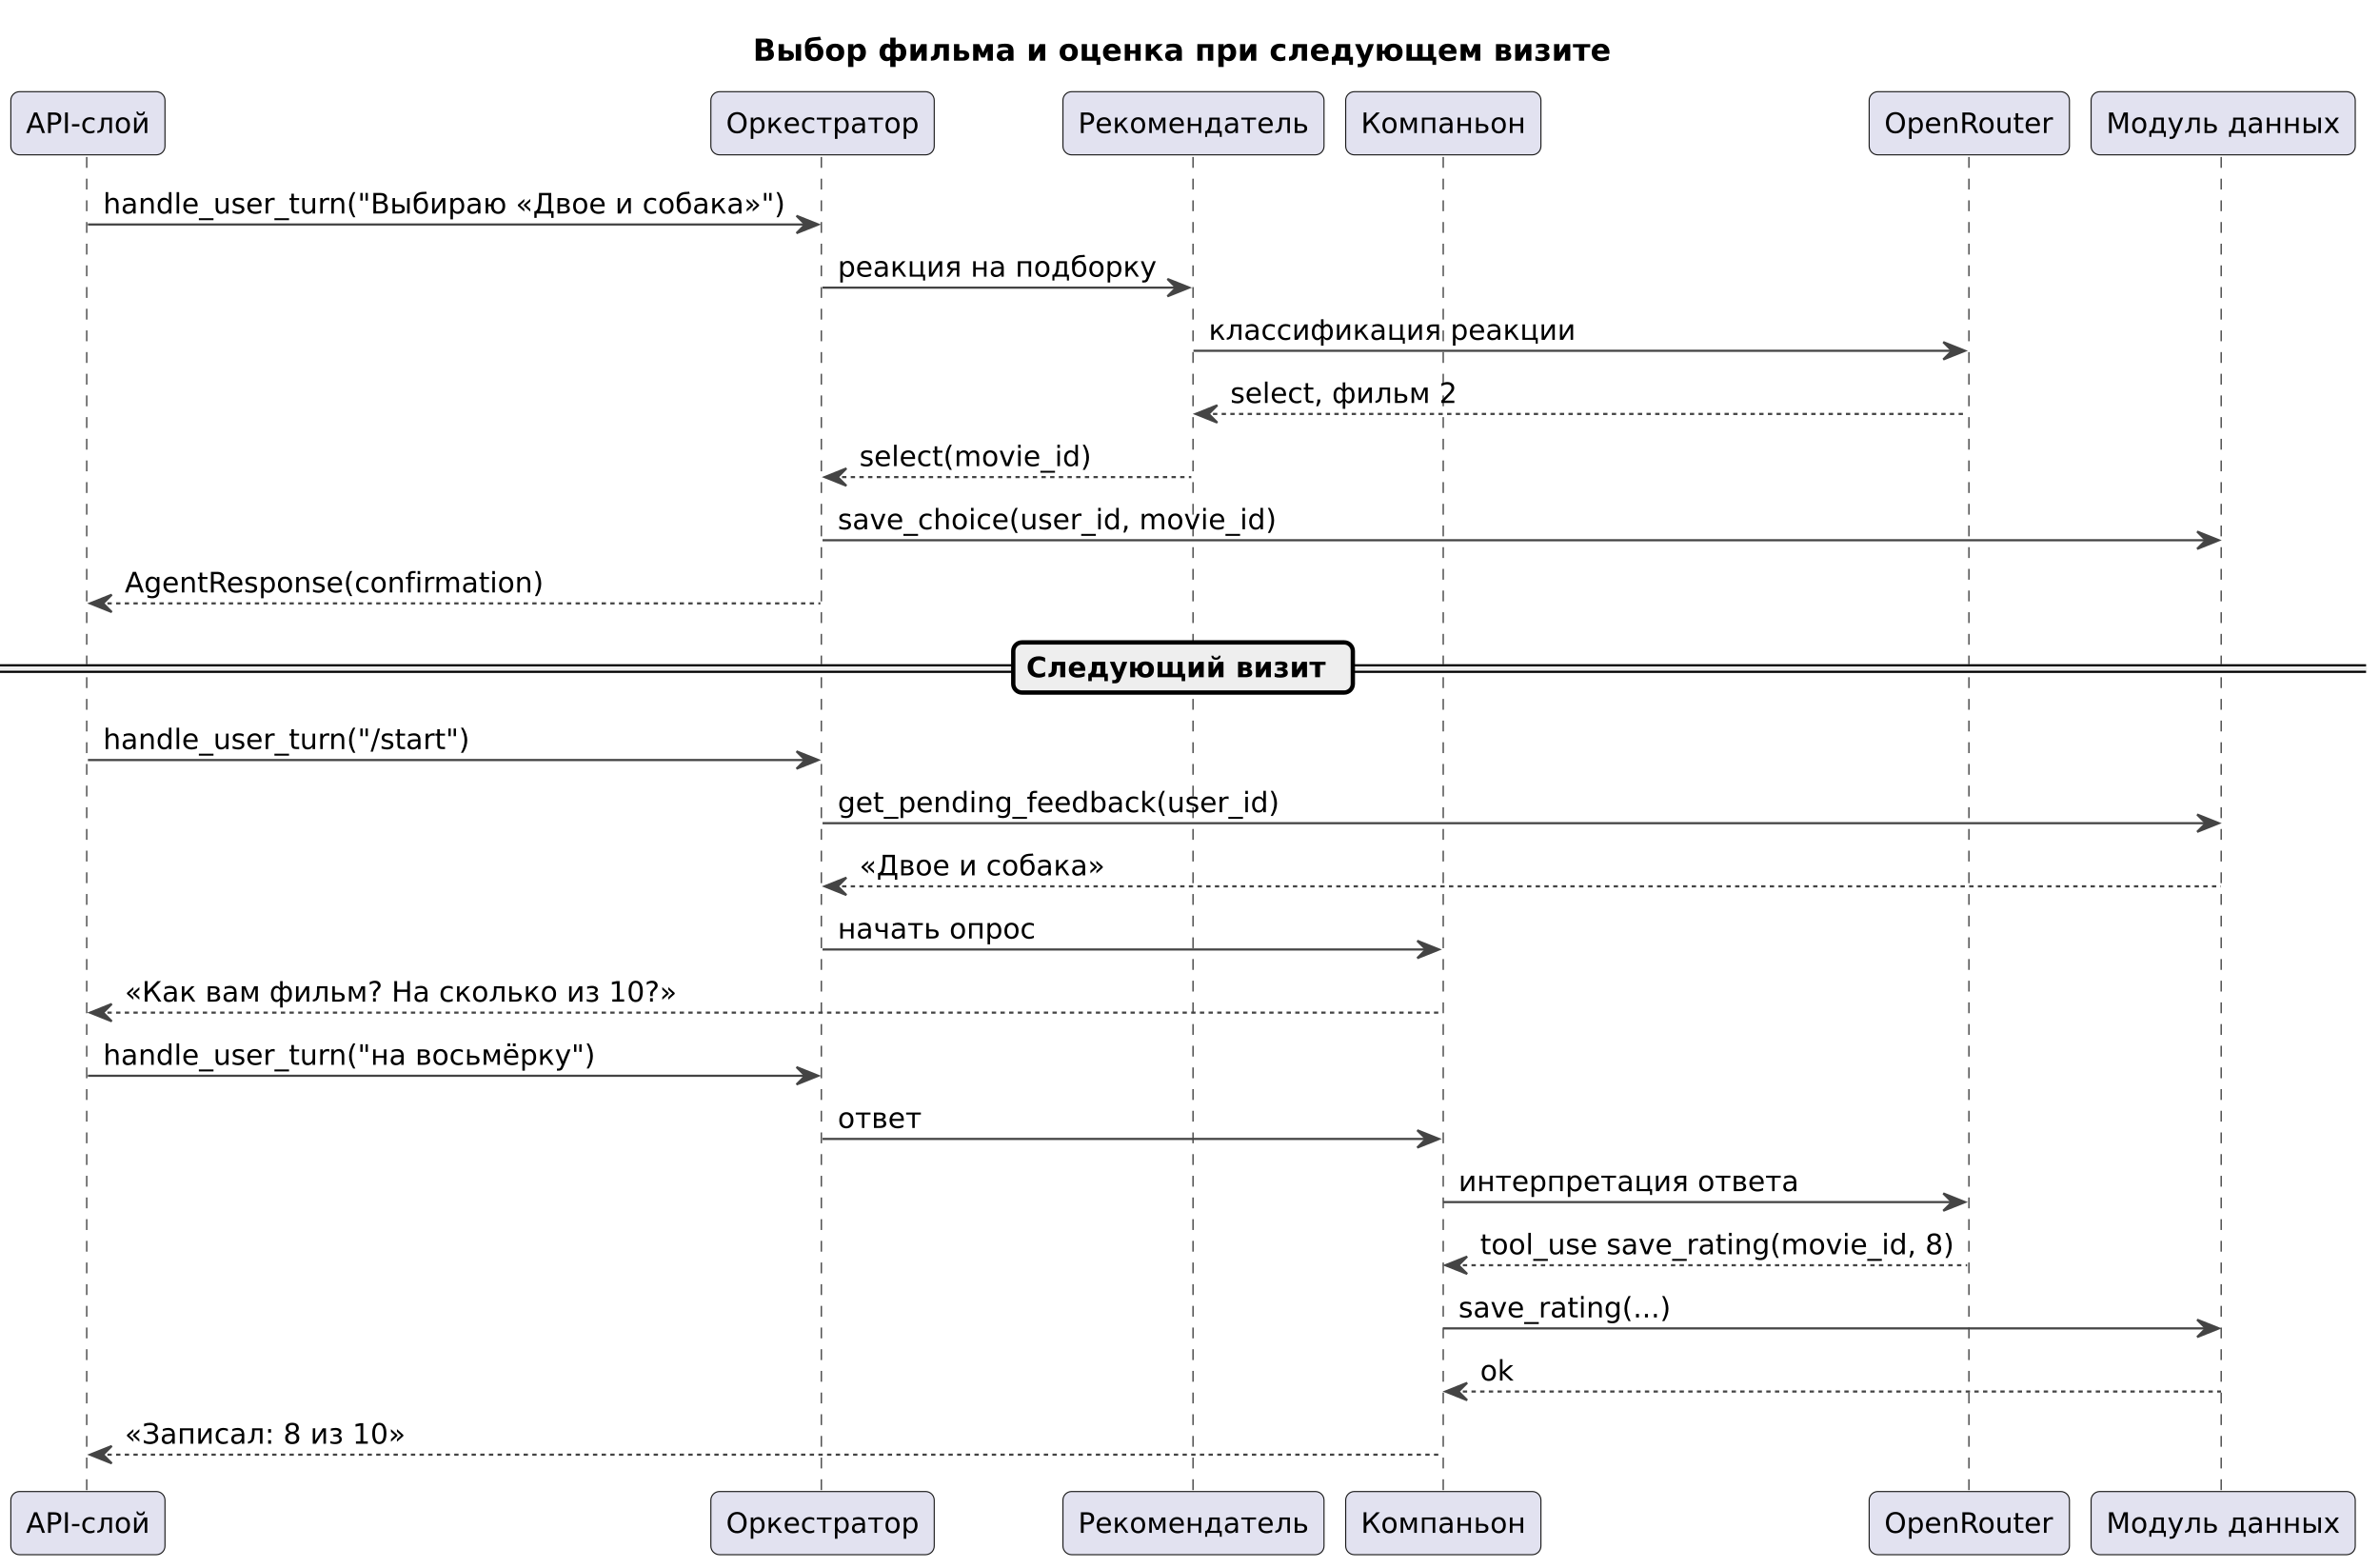
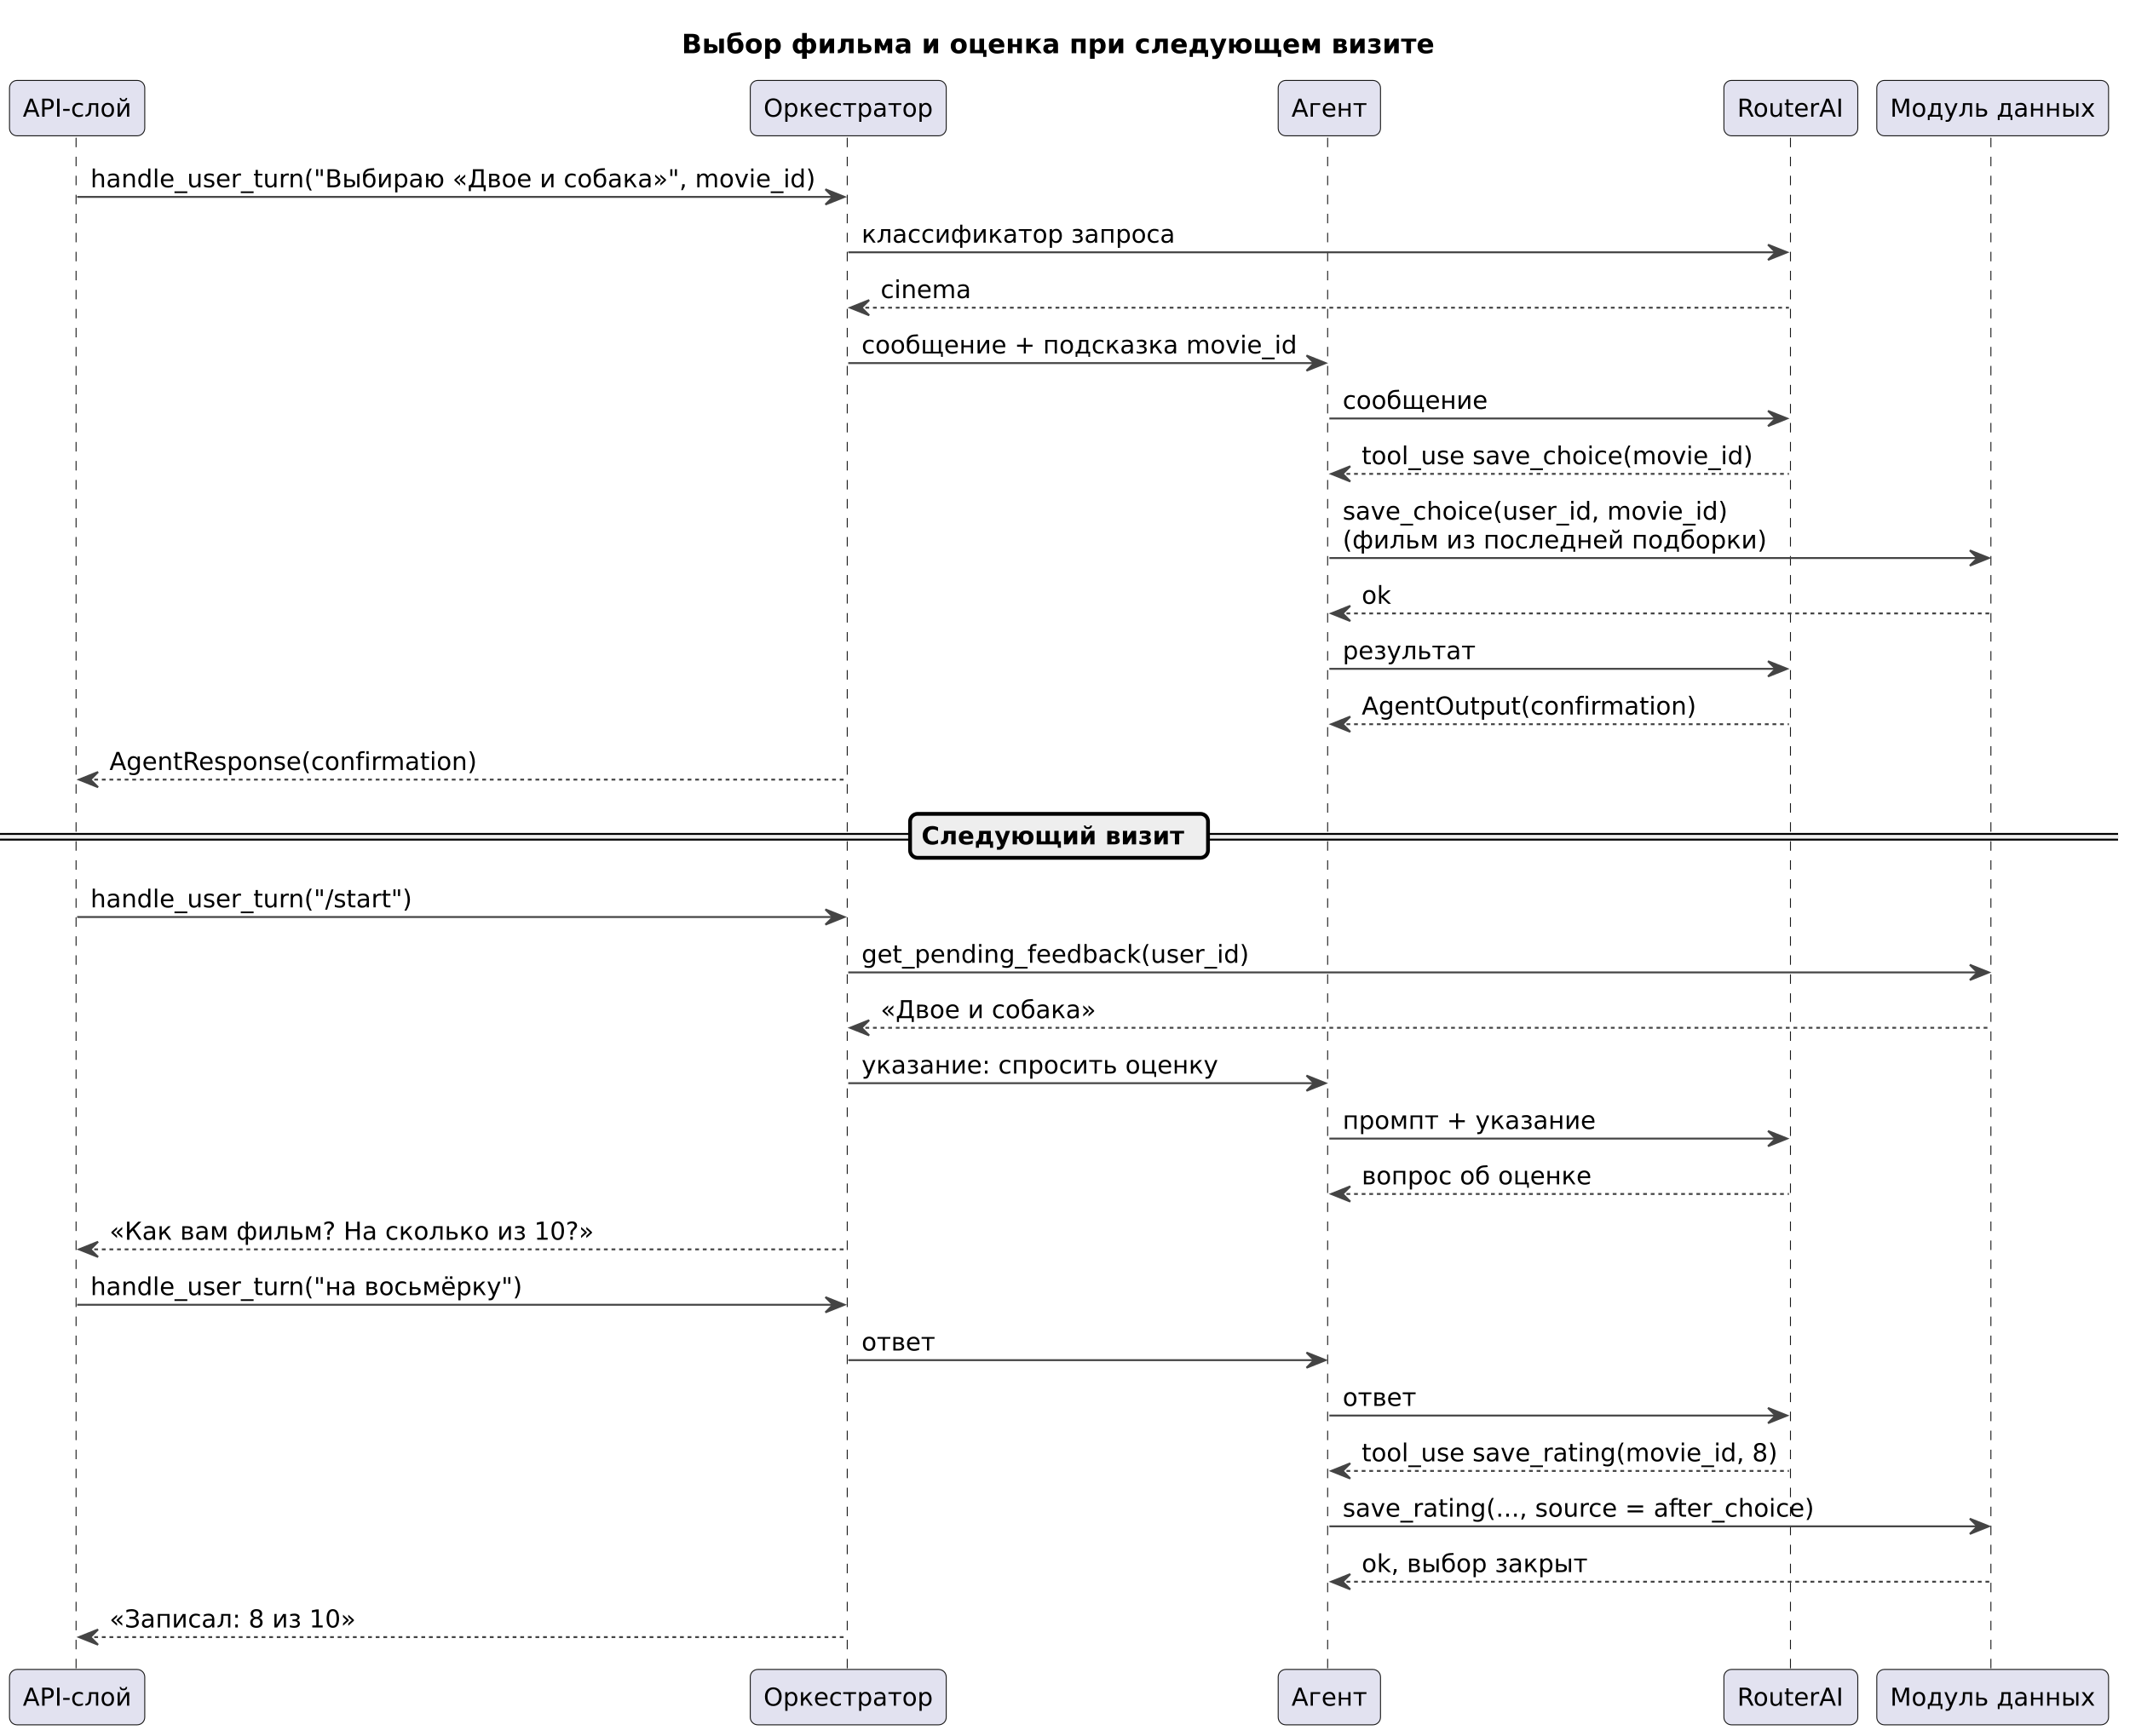
- <svg xmlns="http://www.w3.org/2000/svg" contentStyleType="text/css" data-diagram-type="SEQUENCE" height="723px" preserveAspectRatio="none" style="width:1098px;height:723px;background:#FFFFFF;" version="1.1" viewBox="0 0 1098 723" width="1098px" zoomAndPan="magnify">
+ <svg xmlns="http://www.w3.org/2000/svg" contentStyleType="text/css" data-diagram-type="SEQUENCE" height="913px" preserveAspectRatio="none" style="width:1120px;height:913px;background:#FFFFFF;" version="1.1" viewBox="0 0 1120 913" width="1120px" zoomAndPan="magnify">
  <defs />
  <g>
-     <text fill="#000000" font-family="DejaVu Sans" font-size="14" font-weight="bold" lengthAdjust="spacing" textLength="395.842" x="347.371" y="27.995">Выбор фильма и оценка при следующем визите</text>
+     <text fill="#000000" font-family="DejaVu Sans" font-size="14" font-weight="bold" lengthAdjust="spacing" textLength="395.842" x="358.442" y="27.995">Выбор фильма и оценка при следующем визите</text>
    <g>
-       <rect fill="#000000" fill-opacity="0" height="616.656" width="8" x="36.558" y="72.43" />
-       <line style="stroke:#181818;stroke-width:0.5;stroke-dasharray:5,5;" x1="40" x2="40" y1="72.43" y2="689.086" />
+       <rect fill="#000000" fill-opacity="0" height="806.586" width="8" x="36.558" y="72.43" />
+       <line style="stroke:#181818;stroke-width:0.5;stroke-dasharray:5,5;" x1="40" x2="40" y1="72.43" y2="879.016" />
    </g>
    <g>
-       <rect fill="#000000" fill-opacity="0" height="616.656" width="8" x="375.478" y="72.43" />
-       <line style="stroke:#181818;stroke-width:0.5;stroke-dasharray:5,5;" x1="378.952" x2="378.952" y1="72.43" y2="689.086" />
+       <rect fill="#000000" fill-opacity="0" height="806.586" width="8" x="442.027" y="72.43" />
+       <line style="stroke:#181818;stroke-width:0.5;stroke-dasharray:5,5;" x1="445.501" x2="445.501" y1="72.43" y2="879.016" />
    </g>
    <g>
-       <rect fill="#000000" fill-opacity="0" height="616.656" width="8" x="546.604" y="72.43" />
-       <line style="stroke:#181818;stroke-width:0.5;stroke-dasharray:5,5;" x1="550.382" x2="550.382" y1="72.43" y2="689.086" />
+       <rect fill="#000000" fill-opacity="0" height="806.586" width="8" x="695" y="72.43" />
+       <line style="stroke:#181818;stroke-width:0.5;stroke-dasharray:5,5;" x1="698.103" x2="698.103" y1="72.43" y2="879.016" />
    </g>
    <g>
-       <rect fill="#000000" fill-opacity="0" height="616.656" width="8" x="661.861" y="72.43" />
-       <line style="stroke:#181818;stroke-width:0.5;stroke-dasharray:5,5;" x1="665.826" x2="665.826" y1="72.43" y2="689.086" />
+       <rect fill="#000000" fill-opacity="0" height="806.586" width="8" x="937.664" y="72.43" />
+       <line style="stroke:#181818;stroke-width:0.5;stroke-dasharray:5,5;" x1="941.467" x2="941.467" y1="72.43" y2="879.016" />
    </g>
    <g>
-       <rect fill="#000000" fill-opacity="0" height="616.656" width="8" x="904.525" y="72.43" />
-       <line style="stroke:#181818;stroke-width:0.5;stroke-dasharray:5,5;" x1="908.332" x2="908.332" y1="72.43" y2="689.086" />
-     </g>
-     <g>
-       <rect fill="#000000" fill-opacity="0" height="616.656" width="8" x="1021.652" y="72.43" />
-       <line style="stroke:#181818;stroke-width:0.5;stroke-dasharray:5,5;" x1="1024.719" x2="1024.719" y1="72.43" y2="689.086" />
+       <rect fill="#000000" fill-opacity="0" height="806.586" width="8" x="1043.793" y="72.43" />
+       <line style="stroke:#181818;stroke-width:0.5;stroke-dasharray:5,5;" x1="1046.86" x2="1046.86" y1="72.43" y2="879.016" />
    </g>
    <g class="participant participant-head" data-participant="API">
      <rect fill="#E2E2F0" height="29.133" rx="4" ry="4" style="stroke:#181818;stroke-width:0.5;" width="71.116" x="5" y="42.297" />
      <text fill="#000000" font-family="DejaVu Sans" font-size="13" lengthAdjust="spacing" textLength="57.116" x="12" y="61.364">API-слой</text>
    </g>
    <g class="participant participant-tail" data-participant="API">
-       <rect fill="#E2E2F0" height="29.133" rx="4" ry="4" style="stroke:#181818;stroke-width:0.5;" width="71.116" x="5" y="688.086" />
-       <text fill="#000000" font-family="DejaVu Sans" font-size="13" lengthAdjust="spacing" textLength="57.116" x="12" y="707.153">API-слой</text>
+       <rect fill="#E2E2F0" height="29.133" rx="4" ry="4" style="stroke:#181818;stroke-width:0.5;" width="71.116" x="5" y="878.016" />
+       <text fill="#000000" font-family="DejaVu Sans" font-size="13" lengthAdjust="spacing" textLength="57.116" x="12" y="897.082">API-слой</text>
    </g>
    <g class="participant participant-head" data-participant="O">
-       <rect fill="#E2E2F0" height="29.133" rx="4" ry="4" style="stroke:#181818;stroke-width:0.5;" width="103.051" x="327.952" y="42.297" />
-       <text fill="#000000" font-family="DejaVu Sans" font-size="13" lengthAdjust="spacing" textLength="89.051" x="334.952" y="61.364">Оркестратор</text>
+       <rect fill="#E2E2F0" height="29.133" rx="4" ry="4" style="stroke:#181818;stroke-width:0.5;" width="103.051" x="394.501" y="42.297" />
+       <text fill="#000000" font-family="DejaVu Sans" font-size="13" lengthAdjust="spacing" textLength="89.051" x="401.501" y="61.364">Оркестратор</text>
    </g>
    <g class="participant participant-tail" data-participant="O">
-       <rect fill="#E2E2F0" height="29.133" rx="4" ry="4" style="stroke:#181818;stroke-width:0.5;" width="103.051" x="327.952" y="688.086" />
-       <text fill="#000000" font-family="DejaVu Sans" font-size="13" lengthAdjust="spacing" textLength="89.051" x="334.952" y="707.153">Оркестратор</text>
+       <rect fill="#E2E2F0" height="29.133" rx="4" ry="4" style="stroke:#181818;stroke-width:0.5;" width="103.051" x="394.501" y="878.016" />
+       <text fill="#000000" font-family="DejaVu Sans" font-size="13" lengthAdjust="spacing" textLength="89.051" x="401.501" y="897.082">Оркестратор</text>
    </g>
-     <g class="participant participant-head" data-participant="RA">
-       <rect fill="#E2E2F0" height="29.133" rx="4" ry="4" style="stroke:#181818;stroke-width:0.5;" width="120.444" x="490.382" y="42.297" />
-       <text fill="#000000" font-family="DejaVu Sans" font-size="13" lengthAdjust="spacing" textLength="106.444" x="497.382" y="61.364">Рекомендатель</text>
+     <g class="participant participant-head" data-participant="A">
+       <rect fill="#E2E2F0" height="29.133" rx="4" ry="4" style="stroke:#181818;stroke-width:0.5;" width="53.794" x="672.103" y="42.297" />
+       <text fill="#000000" font-family="DejaVu Sans" font-size="13" lengthAdjust="spacing" textLength="39.794" x="679.103" y="61.364">Агент</text>
    </g>
-     <g class="participant participant-tail" data-participant="RA">
-       <rect fill="#E2E2F0" height="29.133" rx="4" ry="4" style="stroke:#181818;stroke-width:0.5;" width="120.444" x="490.382" y="688.086" />
-       <text fill="#000000" font-family="DejaVu Sans" font-size="13" lengthAdjust="spacing" textLength="106.444" x="497.382" y="707.153">Рекомендатель</text>
-     </g>
-     <g class="participant participant-head" data-participant="CA">
-       <rect fill="#E2E2F0" height="29.133" rx="4" ry="4" style="stroke:#181818;stroke-width:0.5;" width="90.07" x="620.826" y="42.297" />
-       <text fill="#000000" font-family="DejaVu Sans" font-size="13" lengthAdjust="spacing" textLength="76.07" x="627.826" y="61.364">Компаньон</text>
-     </g>
-     <g class="participant participant-tail" data-participant="CA">
-       <rect fill="#E2E2F0" height="29.133" rx="4" ry="4" style="stroke:#181818;stroke-width:0.5;" width="90.07" x="620.826" y="688.086" />
-       <text fill="#000000" font-family="DejaVu Sans" font-size="13" lengthAdjust="spacing" textLength="76.07" x="627.826" y="707.153">Компаньон</text>
+     <g class="participant participant-tail" data-participant="A">
+       <rect fill="#E2E2F0" height="29.133" rx="4" ry="4" style="stroke:#181818;stroke-width:0.5;" width="53.794" x="672.103" y="878.016" />
+       <text fill="#000000" font-family="DejaVu Sans" font-size="13" lengthAdjust="spacing" textLength="39.794" x="679.103" y="897.082">Агент</text>
    </g>
    <g class="participant participant-head" data-participant="M">
-       <rect fill="#E2E2F0" height="29.133" rx="4" ry="4" style="stroke:#181818;stroke-width:0.5;" width="92.387" x="862.332" y="42.297" />
-       <text fill="#000000" font-family="DejaVu Sans" font-size="13" lengthAdjust="spacing" textLength="78.387" x="869.332" y="61.364">OpenRouter</text>
+       <rect fill="#E2E2F0" height="29.133" rx="4" ry="4" style="stroke:#181818;stroke-width:0.5;" width="70.393" x="906.467" y="42.297" />
+       <text fill="#000000" font-family="DejaVu Sans" font-size="13" lengthAdjust="spacing" textLength="56.393" x="913.467" y="61.364">RouterAI</text>
    </g>
    <g class="participant participant-tail" data-participant="M">
-       <rect fill="#E2E2F0" height="29.133" rx="4" ry="4" style="stroke:#181818;stroke-width:0.5;" width="92.387" x="862.332" y="688.086" />
-       <text fill="#000000" font-family="DejaVu Sans" font-size="13" lengthAdjust="spacing" textLength="78.387" x="869.332" y="707.153">OpenRouter</text>
+       <rect fill="#E2E2F0" height="29.133" rx="4" ry="4" style="stroke:#181818;stroke-width:0.5;" width="70.393" x="906.467" y="878.016" />
+       <text fill="#000000" font-family="DejaVu Sans" font-size="13" lengthAdjust="spacing" textLength="56.393" x="913.467" y="897.082">RouterAI</text>
    </g>
    <g class="participant participant-head" data-participant="D">
-       <rect fill="#E2E2F0" height="29.133" rx="4" ry="4" style="stroke:#181818;stroke-width:0.5;" width="121.866" x="964.719" y="42.297" />
-       <text fill="#000000" font-family="DejaVu Sans" font-size="13" lengthAdjust="spacing" textLength="107.866" x="971.719" y="61.364">Модуль данных</text>
+       <rect fill="#E2E2F0" height="29.133" rx="4" ry="4" style="stroke:#181818;stroke-width:0.5;" width="121.866" x="986.86" y="42.297" />
+       <text fill="#000000" font-family="DejaVu Sans" font-size="13" lengthAdjust="spacing" textLength="107.866" x="993.86" y="61.364">Модуль данных</text>
    </g>
    <g class="participant participant-tail" data-participant="D">
-       <rect fill="#E2E2F0" height="29.133" rx="4" ry="4" style="stroke:#181818;stroke-width:0.5;" width="121.866" x="964.719" y="688.086" />
-       <text fill="#000000" font-family="DejaVu Sans" font-size="13" lengthAdjust="spacing" textLength="107.866" x="971.719" y="707.153">Модуль данных</text>
+       <rect fill="#E2E2F0" height="29.133" rx="4" ry="4" style="stroke:#181818;stroke-width:0.5;" width="121.866" x="986.86" y="878.016" />
+       <text fill="#000000" font-family="DejaVu Sans" font-size="13" lengthAdjust="spacing" textLength="107.866" x="993.86" y="897.082">Модуль данных</text>
    </g>
    <g class="message" data-participant-1="API" data-participant-2="O">
-       <polygon fill="#444444" points="367.478,99.562,377.478,103.562,367.478,107.562,371.478,103.562" style="stroke:#444444;stroke-width:1;" />
-       <line style="stroke:#444444;stroke-width:1;" x1="40.558" x2="373.478" y1="103.562" y2="103.562" />
-       <text fill="#000000" font-family="DejaVu Sans" font-size="13" lengthAdjust="spacing" textLength="314.92" x="47.558" y="98.497">handle_user_turn("Выбираю «Двое и собака»")</text>
+       <polygon fill="#444444" points="434.027,99.562,444.027,103.562,434.027,107.562,438.027,103.562" style="stroke:#444444;stroke-width:1;" />
+       <line style="stroke:#444444;stroke-width:1;" x1="40.558" x2="440.027" y1="103.562" y2="103.562" />
+       <text fill="#000000" font-family="DejaVu Sans" font-size="13" lengthAdjust="spacing" textLength="381.469" x="47.558" y="98.497">handle_user_turn("Выбираю «Двое и собака»", movie_id)</text>
    </g>
-     <g class="message" data-participant-1="O" data-participant-2="RA">
-       <polygon fill="#444444" points="538.604,128.695,548.604,132.695,538.604,136.695,542.604,132.695" style="stroke:#444444;stroke-width:1;" />
-       <line style="stroke:#444444;stroke-width:1;" x1="379.478" x2="544.604" y1="132.695" y2="132.695" />
-       <text fill="#000000" font-family="DejaVu Sans" font-size="13" lengthAdjust="spacing" textLength="147.126" x="386.478" y="127.629">реакция на подборку</text>
+     <g class="message" data-participant-1="O" data-participant-2="M">
+       <polygon fill="#444444" points="929.664,128.695,939.664,132.695,929.664,136.695,933.664,132.695" style="stroke:#444444;stroke-width:1;" />
+       <line style="stroke:#444444;stroke-width:1;" x1="446.027" x2="935.664" y1="132.695" y2="132.695" />
+       <text fill="#000000" font-family="DejaVu Sans" font-size="13" lengthAdjust="spacing" textLength="164.861" x="453.027" y="127.629">классификатор запроса</text>
    </g>
-     <g class="message" data-participant-1="RA" data-participant-2="M">
-       <polygon fill="#444444" points="896.525,157.828,906.525,161.828,896.525,165.828,900.525,161.828" style="stroke:#444444;stroke-width:1;" />
-       <line style="stroke:#444444;stroke-width:1;" x1="550.604" x2="902.525" y1="161.828" y2="161.828" />
-       <text fill="#000000" font-family="DejaVu Sans" font-size="13" lengthAdjust="spacing" textLength="169.317" x="557.604" y="156.762">классификация реакции</text>
+     <g class="message" data-participant-1="M" data-participant-2="O">
+       <polygon fill="#444444" points="457.027,157.828,447.027,161.828,457.027,165.828,453.027,161.828" style="stroke:#444444;stroke-width:1;" />
+       <line style="stroke:#444444;stroke-width:1;stroke-dasharray:2,2;" x1="451.027" x2="940.664" y1="161.828" y2="161.828" />
+       <text fill="#000000" font-family="DejaVu Sans" font-size="13" lengthAdjust="spacing" textLength="47.627" x="463.027" y="156.762">cinema</text>
    </g>
-     <g class="message" data-participant-1="M" data-participant-2="RA">
-       <polygon fill="#444444" points="561.604,186.961,551.604,190.961,561.604,194.961,557.604,190.961" style="stroke:#444444;stroke-width:1;" />
-       <line style="stroke:#444444;stroke-width:1;stroke-dasharray:2,2;" x1="555.604" x2="907.525" y1="190.961" y2="190.961" />
-       <text fill="#000000" font-family="DejaVu Sans" font-size="13" lengthAdjust="spacing" textLength="104.635" x="567.604" y="185.895">select, фильм 2</text>
+     <g class="message" data-participant-1="O" data-participant-2="A">
+       <polygon fill="#444444" points="687,186.961,697,190.961,687,194.961,691,190.961" style="stroke:#444444;stroke-width:1;" />
+       <line style="stroke:#444444;stroke-width:1;" x1="446.027" x2="693" y1="190.961" y2="190.961" />
+       <text fill="#000000" font-family="DejaVu Sans" font-size="13" lengthAdjust="spacing" textLength="228.973" x="453.027" y="185.895">сообщение + подсказка movie_id</text>
    </g>
-     <g class="message" data-participant-1="RA" data-participant-2="O">
-       <polygon fill="#444444" points="390.478,216.094,380.478,220.094,390.478,224.094,386.478,220.094" style="stroke:#444444;stroke-width:1;" />
-       <line style="stroke:#444444;stroke-width:1;stroke-dasharray:2,2;" x1="384.478" x2="549.604" y1="220.094" y2="220.094" />
-       <text fill="#000000" font-family="DejaVu Sans" font-size="13" lengthAdjust="spacing" textLength="107.053" x="396.478" y="215.028">select(movie_id)</text>
+     <g class="message" data-participant-1="A" data-participant-2="M">
+       <polygon fill="#444444" points="929.664,216.094,939.664,220.094,929.664,224.094,933.664,220.094" style="stroke:#444444;stroke-width:1;" />
+       <line style="stroke:#444444;stroke-width:1;" x1="699" x2="935.664" y1="220.094" y2="220.094" />
+       <text fill="#000000" font-family="DejaVu Sans" font-size="13" lengthAdjust="spacing" textLength="76.261" x="706" y="215.028">сообщение</text>
+     </g>
+     <g class="message" data-participant-1="M" data-participant-2="A">
+       <polygon fill="#444444" points="710,245.227,700,249.227,710,253.227,706,249.227" style="stroke:#444444;stroke-width:1;" />
+       <line style="stroke:#444444;stroke-width:1;stroke-dasharray:2,2;" x1="704" x2="940.664" y1="249.227" y2="249.227" />
+       <text fill="#000000" font-family="DejaVu Sans" font-size="13" lengthAdjust="spacing" textLength="205.715" x="716" y="244.161">tool_use save_choice(movie_id)</text>
+     </g>
+     <g class="message" data-participant-1="A" data-participant-2="D">
+       <polygon fill="#444444" points="1035.793,289.492,1045.793,293.492,1035.793,297.492,1039.793,293.492" style="stroke:#444444;stroke-width:1;" />
+       <line style="stroke:#444444;stroke-width:1;" x1="699" x2="1041.793" y1="293.492" y2="293.492" />
+       <text fill="#000000" font-family="DejaVu Sans" font-size="13" lengthAdjust="spacing" textLength="202.44" x="706" y="273.293">save_choice(user_id, movie_id)</text>
+       <text fill="#000000" font-family="DejaVu Sans" font-size="13" lengthAdjust="spacing" textLength="223.05" x="706" y="288.426">(фильм из последней подборки)</text>
+     </g>
+     <g class="message" data-participant-1="D" data-participant-2="A">
+       <polygon fill="#444444" points="710,318.625,700,322.625,710,326.625,706,322.625" style="stroke:#444444;stroke-width:1;" />
+       <line style="stroke:#444444;stroke-width:1;stroke-dasharray:2,2;" x1="704" x2="1046.793" y1="322.625" y2="322.625" />
+       <text fill="#000000" font-family="DejaVu Sans" font-size="13" lengthAdjust="spacing" textLength="15.482" x="716" y="317.559">ok</text>
+     </g>
+     <g class="message" data-participant-1="A" data-participant-2="M">
+       <polygon fill="#444444" points="929.664,347.758,939.664,351.758,929.664,355.758,933.664,351.758" style="stroke:#444444;stroke-width:1;" />
+       <line style="stroke:#444444;stroke-width:1;" x1="699" x2="935.664" y1="351.758" y2="351.758" />
+       <text fill="#000000" font-family="DejaVu Sans" font-size="13" lengthAdjust="spacing" textLength="69.939" x="706" y="346.692">результат</text>
+     </g>
+     <g class="message" data-participant-1="M" data-participant-2="A">
+       <polygon fill="#444444" points="710,376.891,700,380.891,710,384.891,706,380.891" style="stroke:#444444;stroke-width:1;" />
+       <line style="stroke:#444444;stroke-width:1;stroke-dasharray:2,2;" x1="704" x2="940.664" y1="380.891" y2="380.891" />
+       <text fill="#000000" font-family="DejaVu Sans" font-size="13" lengthAdjust="spacing" textLength="176.185" x="716" y="375.825">AgentOutput(confirmation)</text>
+     </g>
+     <g class="message" data-participant-1="O" data-participant-2="API">
+       <polygon fill="#444444" points="51.558,406.023,41.558,410.023,51.558,414.023,47.558,410.023" style="stroke:#444444;stroke-width:1;" />
+       <line style="stroke:#444444;stroke-width:1;stroke-dasharray:2,2;" x1="45.558" x2="445.027" y1="410.023" y2="410.023" />
+       <text fill="#000000" font-family="DejaVu Sans" font-size="13" lengthAdjust="spacing" textLength="194.048" x="57.558" y="404.957">AgentResponse(confirmation)</text>
+     </g>
+     <rect fill="#EEEEEE" height="3" rx="4" ry="4" style="stroke:#EEEEEE;stroke-width:1;" width="1113.726" x="0" y="438.59" />
+     <line style="stroke:#000000;stroke-width:1;" x1="0" x2="1113.726" y1="438.59" y2="438.59" />
+     <line style="stroke:#000000;stroke-width:1;" x1="0" x2="1113.726" y1="441.59" y2="441.59" />
+     <rect fill="#EEEEEE" height="23.133" rx="4" ry="4" style="stroke:#000000;stroke-width:2;" width="156.664" x="478.531" y="428.023" />
+     <text fill="#000000" font-family="DejaVu Sans" font-size="13" font-weight="bold" lengthAdjust="spacing" textLength="138.138" x="484.531" y="444.09">Следующий визит</text>
+     <g class="message" data-participant-1="API" data-participant-2="O">
+       <polygon fill="#444444" points="434.027,478.289,444.027,482.289,434.027,486.289,438.027,482.289" style="stroke:#444444;stroke-width:1;" />
+       <line style="stroke:#444444;stroke-width:1;" x1="40.558" x2="440.027" y1="482.289" y2="482.289" />
+       <text fill="#000000" font-family="DejaVu Sans" font-size="13" lengthAdjust="spacing" textLength="169.343" x="47.558" y="477.223">handle_user_turn("/start")</text>
    </g>
    <g class="message" data-participant-1="O" data-participant-2="D">
-       <polygon fill="#444444" points="1013.652,245.227,1023.652,249.227,1013.652,253.227,1017.652,249.227" style="stroke:#444444;stroke-width:1;" />
-       <line style="stroke:#444444;stroke-width:1;" x1="379.478" x2="1019.652" y1="249.227" y2="249.227" />
-       <text fill="#000000" font-family="DejaVu Sans" font-size="13" lengthAdjust="spacing" textLength="202.44" x="386.478" y="244.161">save_choice(user_id, movie_id)</text>
+       <polygon fill="#444444" points="1035.793,507.422,1045.793,511.422,1035.793,515.422,1039.793,511.422" style="stroke:#444444;stroke-width:1;" />
+       <line style="stroke:#444444;stroke-width:1;" x1="446.027" x2="1041.793" y1="511.422" y2="511.422" />
+       <text fill="#000000" font-family="DejaVu Sans" font-size="13" lengthAdjust="spacing" textLength="203.773" x="453.027" y="506.356">get_pending_feedback(user_id)</text>
+     </g>
+     <g class="message" data-participant-1="D" data-participant-2="O">
+       <polygon fill="#444444" points="457.027,536.555,447.027,540.555,457.027,544.555,453.027,540.555" style="stroke:#444444;stroke-width:1;" />
+       <line style="stroke:#444444;stroke-width:1;stroke-dasharray:2,2;" x1="451.027" x2="1046.793" y1="540.555" y2="540.555" />
+       <text fill="#000000" font-family="DejaVu Sans" font-size="13" lengthAdjust="spacing" textLength="113.293" x="463.027" y="535.489">«Двое и собака»</text>
+     </g>
+     <g class="message" data-participant-1="O" data-participant-2="A">
+       <polygon fill="#444444" points="687,565.688,697,569.688,687,573.688,691,569.688" style="stroke:#444444;stroke-width:1;" />
+       <line style="stroke:#444444;stroke-width:1;" x1="446.027" x2="693" y1="569.688" y2="569.688" />
+       <text fill="#000000" font-family="DejaVu Sans" font-size="13" lengthAdjust="spacing" textLength="187.51" x="453.027" y="564.622">указание: спросить оценку</text>
+     </g>
+     <g class="message" data-participant-1="A" data-participant-2="M">
+       <polygon fill="#444444" points="929.664,594.82,939.664,598.82,929.664,602.82,933.664,598.82" style="stroke:#444444;stroke-width:1;" />
+       <line style="stroke:#444444;stroke-width:1;" x1="699" x2="935.664" y1="598.82" y2="598.82" />
+       <text fill="#000000" font-family="DejaVu Sans" font-size="13" lengthAdjust="spacing" textLength="133.079" x="706" y="593.754">промпт + указание</text>
+     </g>
+     <g class="message" data-participant-1="M" data-participant-2="A">
+       <polygon fill="#444444" points="710,623.953,700,627.953,710,631.953,706,627.953" style="stroke:#444444;stroke-width:1;" />
+       <line style="stroke:#444444;stroke-width:1;stroke-dasharray:2,2;" x1="704" x2="940.664" y1="627.953" y2="627.953" />
+       <text fill="#000000" font-family="DejaVu Sans" font-size="13" lengthAdjust="spacing" textLength="120.853" x="716" y="622.887">вопрос об оценке</text>
    </g>
    <g class="message" data-participant-1="O" data-participant-2="API">
-       <polygon fill="#444444" points="51.558,274.359,41.558,278.359,51.558,282.359,47.558,278.359" style="stroke:#444444;stroke-width:1;" />
-       <line style="stroke:#444444;stroke-width:1;stroke-dasharray:2,2;" x1="45.558" x2="378.478" y1="278.359" y2="278.359" />
-       <text fill="#000000" font-family="DejaVu Sans" font-size="13" lengthAdjust="spacing" textLength="194.048" x="57.558" y="273.293">AgentResponse(confirmation)</text>
-     </g>
-     <rect fill="#EEEEEE" height="3" rx="4" ry="4" style="stroke:#EEEEEE;stroke-width:1;" width="1091.584" x="0" y="306.926" />
-     <line style="stroke:#000000;stroke-width:1;" x1="0" x2="1091.584" y1="306.926" y2="306.926" />
-     <line style="stroke:#000000;stroke-width:1;" x1="0" x2="1091.584" y1="309.926" y2="309.926" />
-     <rect fill="#EEEEEE" height="23.133" rx="4" ry="4" style="stroke:#000000;stroke-width:2;" width="156.664" x="467.46" y="296.359" />
-     <text fill="#000000" font-family="DejaVu Sans" font-size="13" font-weight="bold" lengthAdjust="spacing" textLength="138.138" x="473.46" y="312.426">Следующий визит</text>
-     <g class="message" data-participant-1="API" data-participant-2="O">
-       <polygon fill="#444444" points="367.478,346.625,377.478,350.625,367.478,354.625,371.478,350.625" style="stroke:#444444;stroke-width:1;" />
-       <line style="stroke:#444444;stroke-width:1;" x1="40.558" x2="373.478" y1="350.625" y2="350.625" />
-       <text fill="#000000" font-family="DejaVu Sans" font-size="13" lengthAdjust="spacing" textLength="169.343" x="47.558" y="345.559">handle_user_turn("/start")</text>
-     </g>
-     <g class="message" data-participant-1="O" data-participant-2="D">
-       <polygon fill="#444444" points="1013.652,375.758,1023.652,379.758,1013.652,383.758,1017.652,379.758" style="stroke:#444444;stroke-width:1;" />
-       <line style="stroke:#444444;stroke-width:1;" x1="379.478" x2="1019.652" y1="379.758" y2="379.758" />
-       <text fill="#000000" font-family="DejaVu Sans" font-size="13" lengthAdjust="spacing" textLength="203.773" x="386.478" y="374.692">get_pending_feedback(user_id)</text>
-     </g>
-     <g class="message" data-participant-1="D" data-participant-2="O">
-       <polygon fill="#444444" points="390.478,404.891,380.478,408.891,390.478,412.891,386.478,408.891" style="stroke:#444444;stroke-width:1;" />
-       <line style="stroke:#444444;stroke-width:1;stroke-dasharray:2,2;" x1="384.478" x2="1024.652" y1="408.891" y2="408.891" />
-       <text fill="#000000" font-family="DejaVu Sans" font-size="13" lengthAdjust="spacing" textLength="113.293" x="396.478" y="403.825">«Двое и собака»</text>
-     </g>
-     <g class="message" data-participant-1="O" data-participant-2="CA">
-       <polygon fill="#444444" points="653.861,434.023,663.861,438.023,653.861,442.023,657.861,438.023" style="stroke:#444444;stroke-width:1;" />
-       <line style="stroke:#444444;stroke-width:1;" x1="379.478" x2="659.861" y1="438.023" y2="438.023" />
-       <text fill="#000000" font-family="DejaVu Sans" font-size="13" lengthAdjust="spacing" textLength="91.286" x="386.478" y="432.957">начать опрос</text>
-     </g>
-     <g class="message" data-participant-1="CA" data-participant-2="API">
-       <polygon fill="#444444" points="51.558,463.156,41.558,467.156,51.558,471.156,47.558,467.156" style="stroke:#444444;stroke-width:1;" />
-       <line style="stroke:#444444;stroke-width:1;stroke-dasharray:2,2;" x1="45.558" x2="664.861" y1="467.156" y2="467.156" />
-       <text fill="#000000" font-family="DejaVu Sans" font-size="13" lengthAdjust="spacing" textLength="254.7" x="57.558" y="462.09">«Как вам фильм? На сколько из 10?»</text>
+       <polygon fill="#444444" points="51.558,653.086,41.558,657.086,51.558,661.086,47.558,657.086" style="stroke:#444444;stroke-width:1;" />
+       <line style="stroke:#444444;stroke-width:1;stroke-dasharray:2,2;" x1="45.558" x2="445.027" y1="657.086" y2="657.086" />
+       <text fill="#000000" font-family="DejaVu Sans" font-size="13" lengthAdjust="spacing" textLength="254.7" x="57.558" y="652.02">«Как вам фильм? На сколько из 10?»</text>
    </g>
    <g class="message" data-participant-1="API" data-participant-2="O">
-       <polygon fill="#444444" points="367.478,492.289,377.478,496.289,367.478,500.289,371.478,496.289" style="stroke:#444444;stroke-width:1;" />
-       <line style="stroke:#444444;stroke-width:1;" x1="40.558" x2="373.478" y1="496.289" y2="496.289" />
-       <text fill="#000000" font-family="DejaVu Sans" font-size="13" lengthAdjust="spacing" textLength="227.31" x="47.558" y="491.223">handle_user_turn("на восьмёрку")</text>
+       <polygon fill="#444444" points="434.027,682.219,444.027,686.219,434.027,690.219,438.027,686.219" style="stroke:#444444;stroke-width:1;" />
+       <line style="stroke:#444444;stroke-width:1;" x1="40.558" x2="440.027" y1="686.219" y2="686.219" />
+       <text fill="#000000" font-family="DejaVu Sans" font-size="13" lengthAdjust="spacing" textLength="227.31" x="47.558" y="681.153">handle_user_turn("на восьмёрку")</text>
    </g>
-     <g class="message" data-participant-1="O" data-participant-2="CA">
-       <polygon fill="#444444" points="653.861,521.422,663.861,525.422,653.861,529.422,657.861,525.422" style="stroke:#444444;stroke-width:1;" />
-       <line style="stroke:#444444;stroke-width:1;" x1="379.478" x2="659.861" y1="525.422" y2="525.422" />
-       <text fill="#000000" font-family="DejaVu Sans" font-size="13" lengthAdjust="spacing" textLength="38.759" x="386.478" y="520.356">ответ</text>
+     <g class="message" data-participant-1="O" data-participant-2="A">
+       <polygon fill="#444444" points="687,711.352,697,715.352,687,719.352,691,715.352" style="stroke:#444444;stroke-width:1;" />
+       <line style="stroke:#444444;stroke-width:1;" x1="446.027" x2="693" y1="715.352" y2="715.352" />
+       <text fill="#000000" font-family="DejaVu Sans" font-size="13" lengthAdjust="spacing" textLength="38.759" x="453.027" y="710.286">ответ</text>
    </g>
-     <g class="message" data-participant-1="CA" data-participant-2="M">
-       <polygon fill="#444444" points="896.525,550.555,906.525,554.555,896.525,558.555,900.525,554.555" style="stroke:#444444;stroke-width:1;" />
-       <line style="stroke:#444444;stroke-width:1;" x1="665.861" x2="902.525" y1="554.555" y2="554.555" />
-       <text fill="#000000" font-family="DejaVu Sans" font-size="13" lengthAdjust="spacing" textLength="157.035" x="672.861" y="549.489">интерпретация ответа</text>
+     <g class="message" data-participant-1="A" data-participant-2="M">
+       <polygon fill="#444444" points="929.664,740.484,939.664,744.484,929.664,748.484,933.664,744.484" style="stroke:#444444;stroke-width:1;" />
+       <line style="stroke:#444444;stroke-width:1;" x1="699" x2="935.664" y1="744.484" y2="744.484" />
+       <text fill="#000000" font-family="DejaVu Sans" font-size="13" lengthAdjust="spacing" textLength="38.759" x="706" y="739.418">ответ</text>
    </g>
-     <g class="message" data-participant-1="M" data-participant-2="CA">
-       <polygon fill="#444444" points="676.861,579.688,666.861,583.688,676.861,587.688,672.861,583.688" style="stroke:#444444;stroke-width:1;" />
-       <line style="stroke:#444444;stroke-width:1;stroke-dasharray:2,2;" x1="670.861" x2="907.525" y1="583.688" y2="583.688" />
-       <text fill="#000000" font-family="DejaVu Sans" font-size="13" lengthAdjust="spacing" textLength="218.664" x="682.861" y="578.622">tool_use save_rating(movie_id, 8)</text>
+     <g class="message" data-participant-1="M" data-participant-2="A">
+       <polygon fill="#444444" points="710,769.617,700,773.617,710,777.617,706,773.617" style="stroke:#444444;stroke-width:1;" />
+       <line style="stroke:#444444;stroke-width:1;stroke-dasharray:2,2;" x1="704" x2="940.664" y1="773.617" y2="773.617" />
+       <text fill="#000000" font-family="DejaVu Sans" font-size="13" lengthAdjust="spacing" textLength="218.664" x="716" y="768.551">tool_use save_rating(movie_id, 8)</text>
    </g>
-     <g class="message" data-participant-1="CA" data-participant-2="D">
-       <polygon fill="#444444" points="1013.652,608.82,1023.652,612.82,1013.652,616.82,1017.652,612.82" style="stroke:#444444;stroke-width:1;" />
-       <line style="stroke:#444444;stroke-width:1;" x1="665.861" x2="1019.652" y1="612.82" y2="612.82" />
-       <text fill="#000000" font-family="DejaVu Sans" font-size="13" lengthAdjust="spacing" textLength="97.982" x="672.861" y="607.754">save_rating(...)</text>
+     <g class="message" data-participant-1="A" data-participant-2="D">
+       <polygon fill="#444444" points="1035.793,798.75,1045.793,802.75,1035.793,806.75,1039.793,802.75" style="stroke:#444444;stroke-width:1;" />
+       <line style="stroke:#444444;stroke-width:1;" x1="699" x2="1041.793" y1="802.75" y2="802.75" />
+       <text fill="#000000" font-family="DejaVu Sans" font-size="13" lengthAdjust="spacing" textLength="248.441" x="706" y="797.684">save_rating(..., source = after_choice)</text>
    </g>
-     <g class="message" data-participant-1="D" data-participant-2="CA">
-       <polygon fill="#444444" points="676.861,637.953,666.861,641.953,676.861,645.953,672.861,641.953" style="stroke:#444444;stroke-width:1;" />
-       <line style="stroke:#444444;stroke-width:1;stroke-dasharray:2,2;" x1="670.861" x2="1024.652" y1="641.953" y2="641.953" />
-       <text fill="#000000" font-family="DejaVu Sans" font-size="13" lengthAdjust="spacing" textLength="15.482" x="682.861" y="636.887">ok</text>
+     <g class="message" data-participant-1="D" data-participant-2="A">
+       <polygon fill="#444444" points="710,827.883,700,831.883,710,835.883,706,831.883" style="stroke:#444444;stroke-width:1;" />
+       <line style="stroke:#444444;stroke-width:1;stroke-dasharray:2,2;" x1="704" x2="1046.793" y1="831.883" y2="831.883" />
+       <text fill="#000000" font-family="DejaVu Sans" font-size="13" lengthAdjust="spacing" textLength="118.847" x="716" y="826.817">ok, выбор закрыт</text>
    </g>
-     <g class="message" data-participant-1="CA" data-participant-2="API">
-       <polygon fill="#444444" points="51.558,667.086,41.558,671.086,51.558,675.086,47.558,671.086" style="stroke:#444444;stroke-width:1;" />
-       <line style="stroke:#444444;stroke-width:1;stroke-dasharray:2,2;" x1="45.558" x2="664.861" y1="671.086" y2="671.086" />
-       <text fill="#000000" font-family="DejaVu Sans" font-size="13" lengthAdjust="spacing" textLength="129.53" x="57.558" y="666.02">«Записал: 8 из 10»</text>
+     <g class="message" data-participant-1="O" data-participant-2="API">
+       <polygon fill="#444444" points="51.558,857.016,41.558,861.016,51.558,865.016,47.558,861.016" style="stroke:#444444;stroke-width:1;" />
+       <line style="stroke:#444444;stroke-width:1;stroke-dasharray:2,2;" x1="45.558" x2="445.027" y1="861.016" y2="861.016" />
+       <text fill="#000000" font-family="DejaVu Sans" font-size="13" lengthAdjust="spacing" textLength="129.53" x="57.558" y="855.95">«Записал: 8 из 10»</text>
    </g>
  </g>
</svg>
